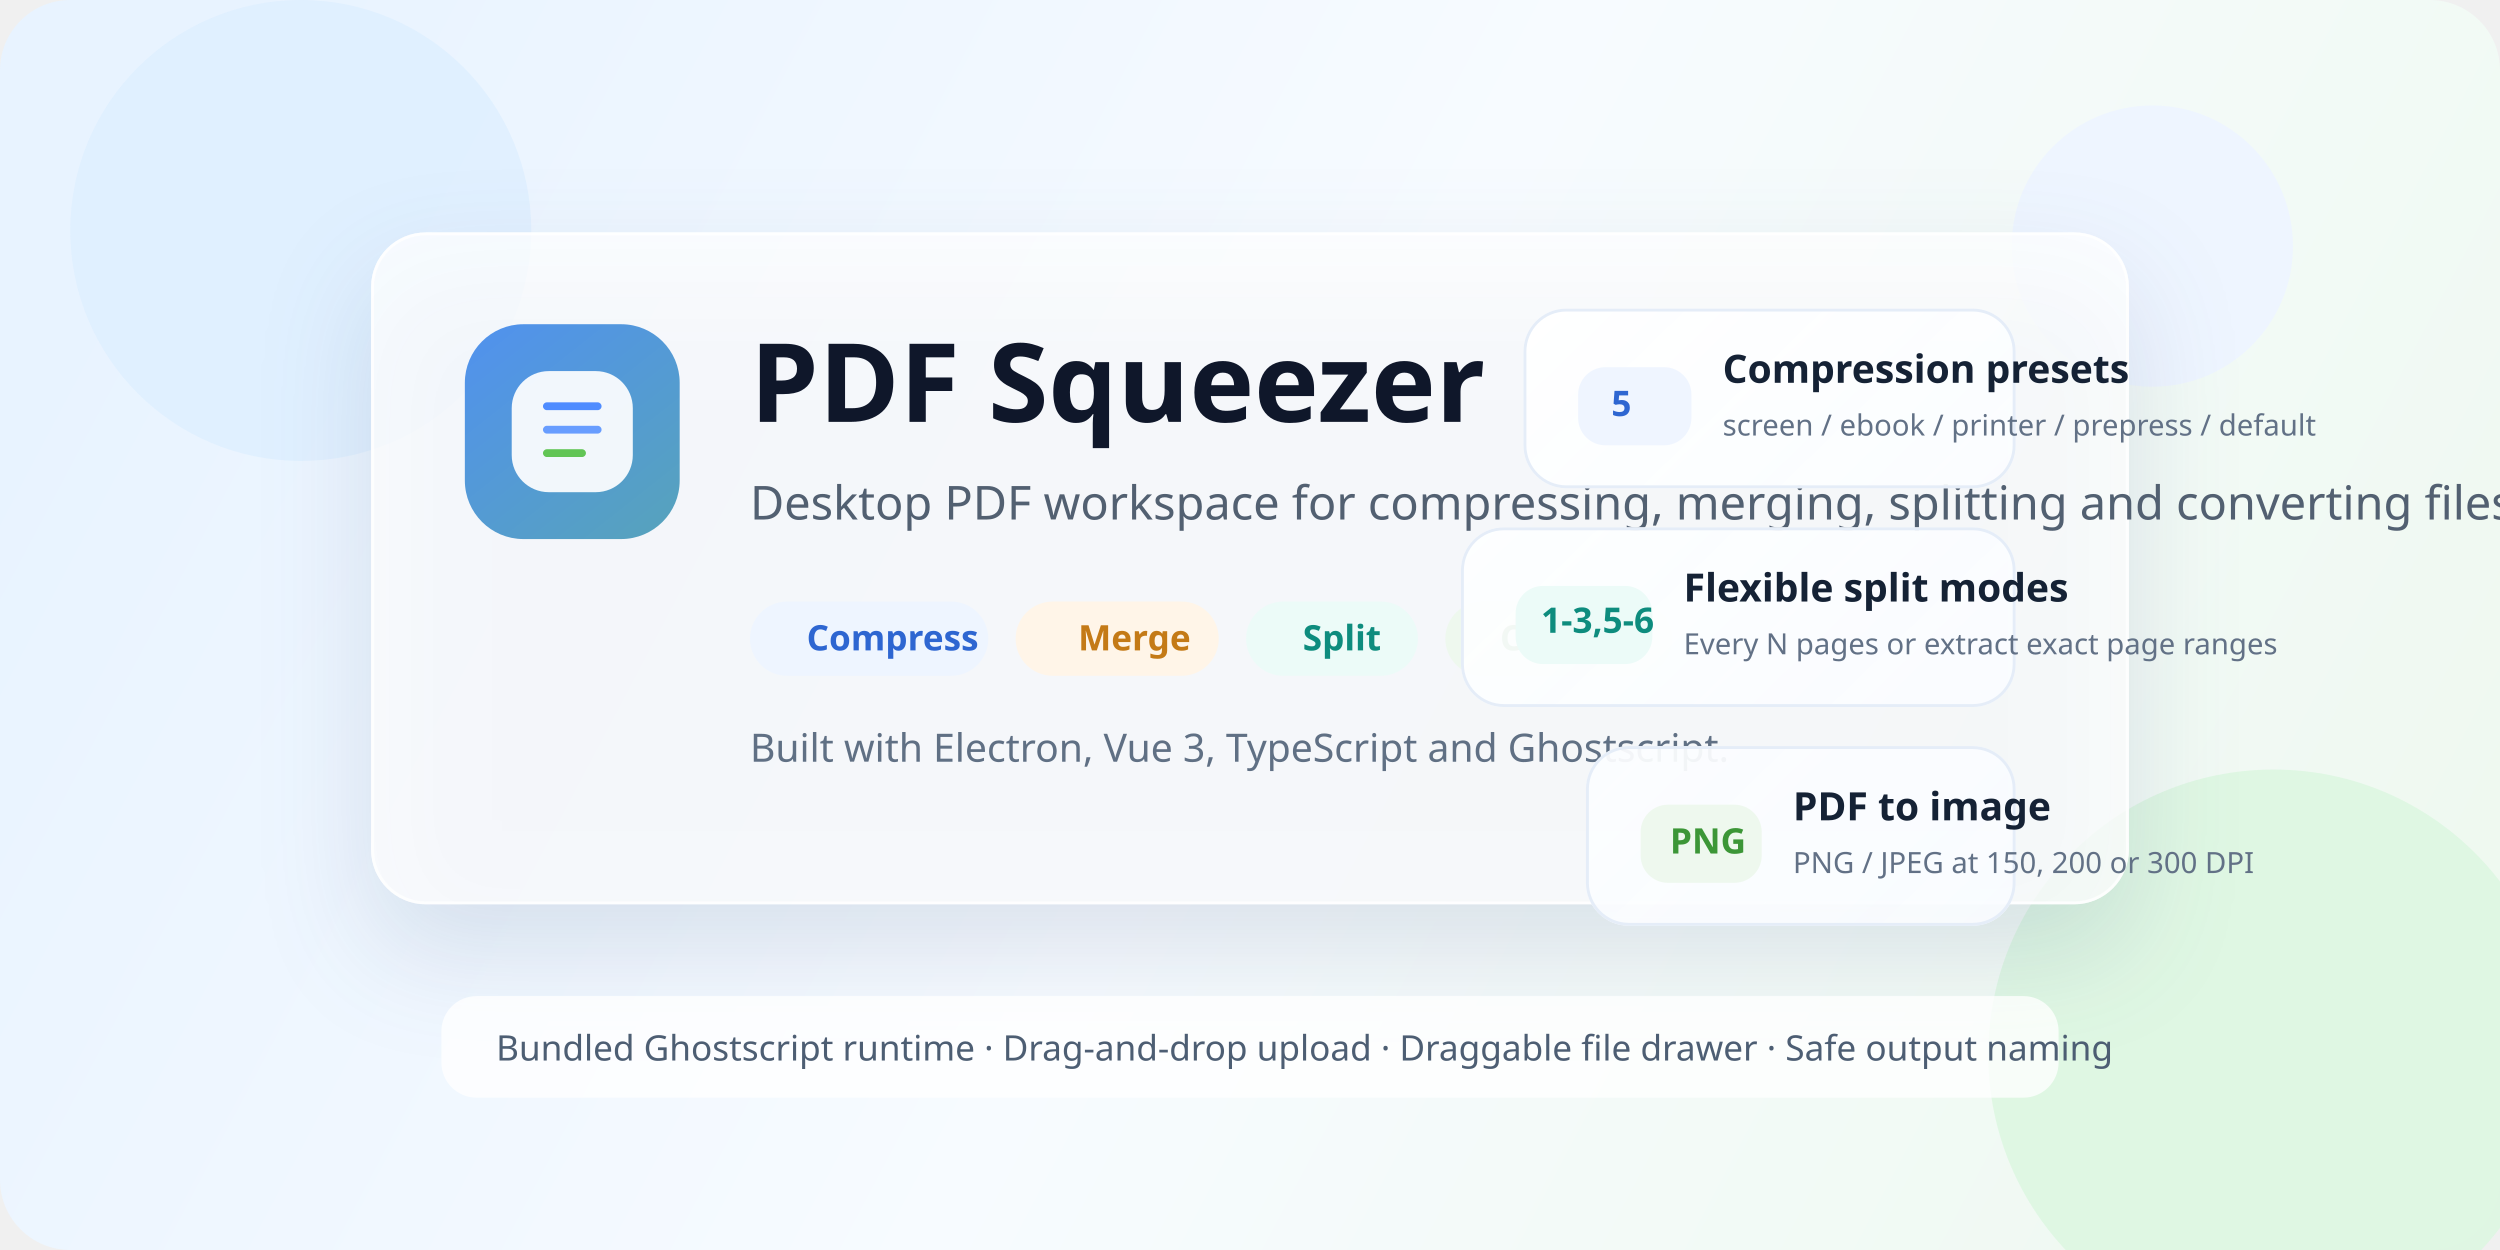
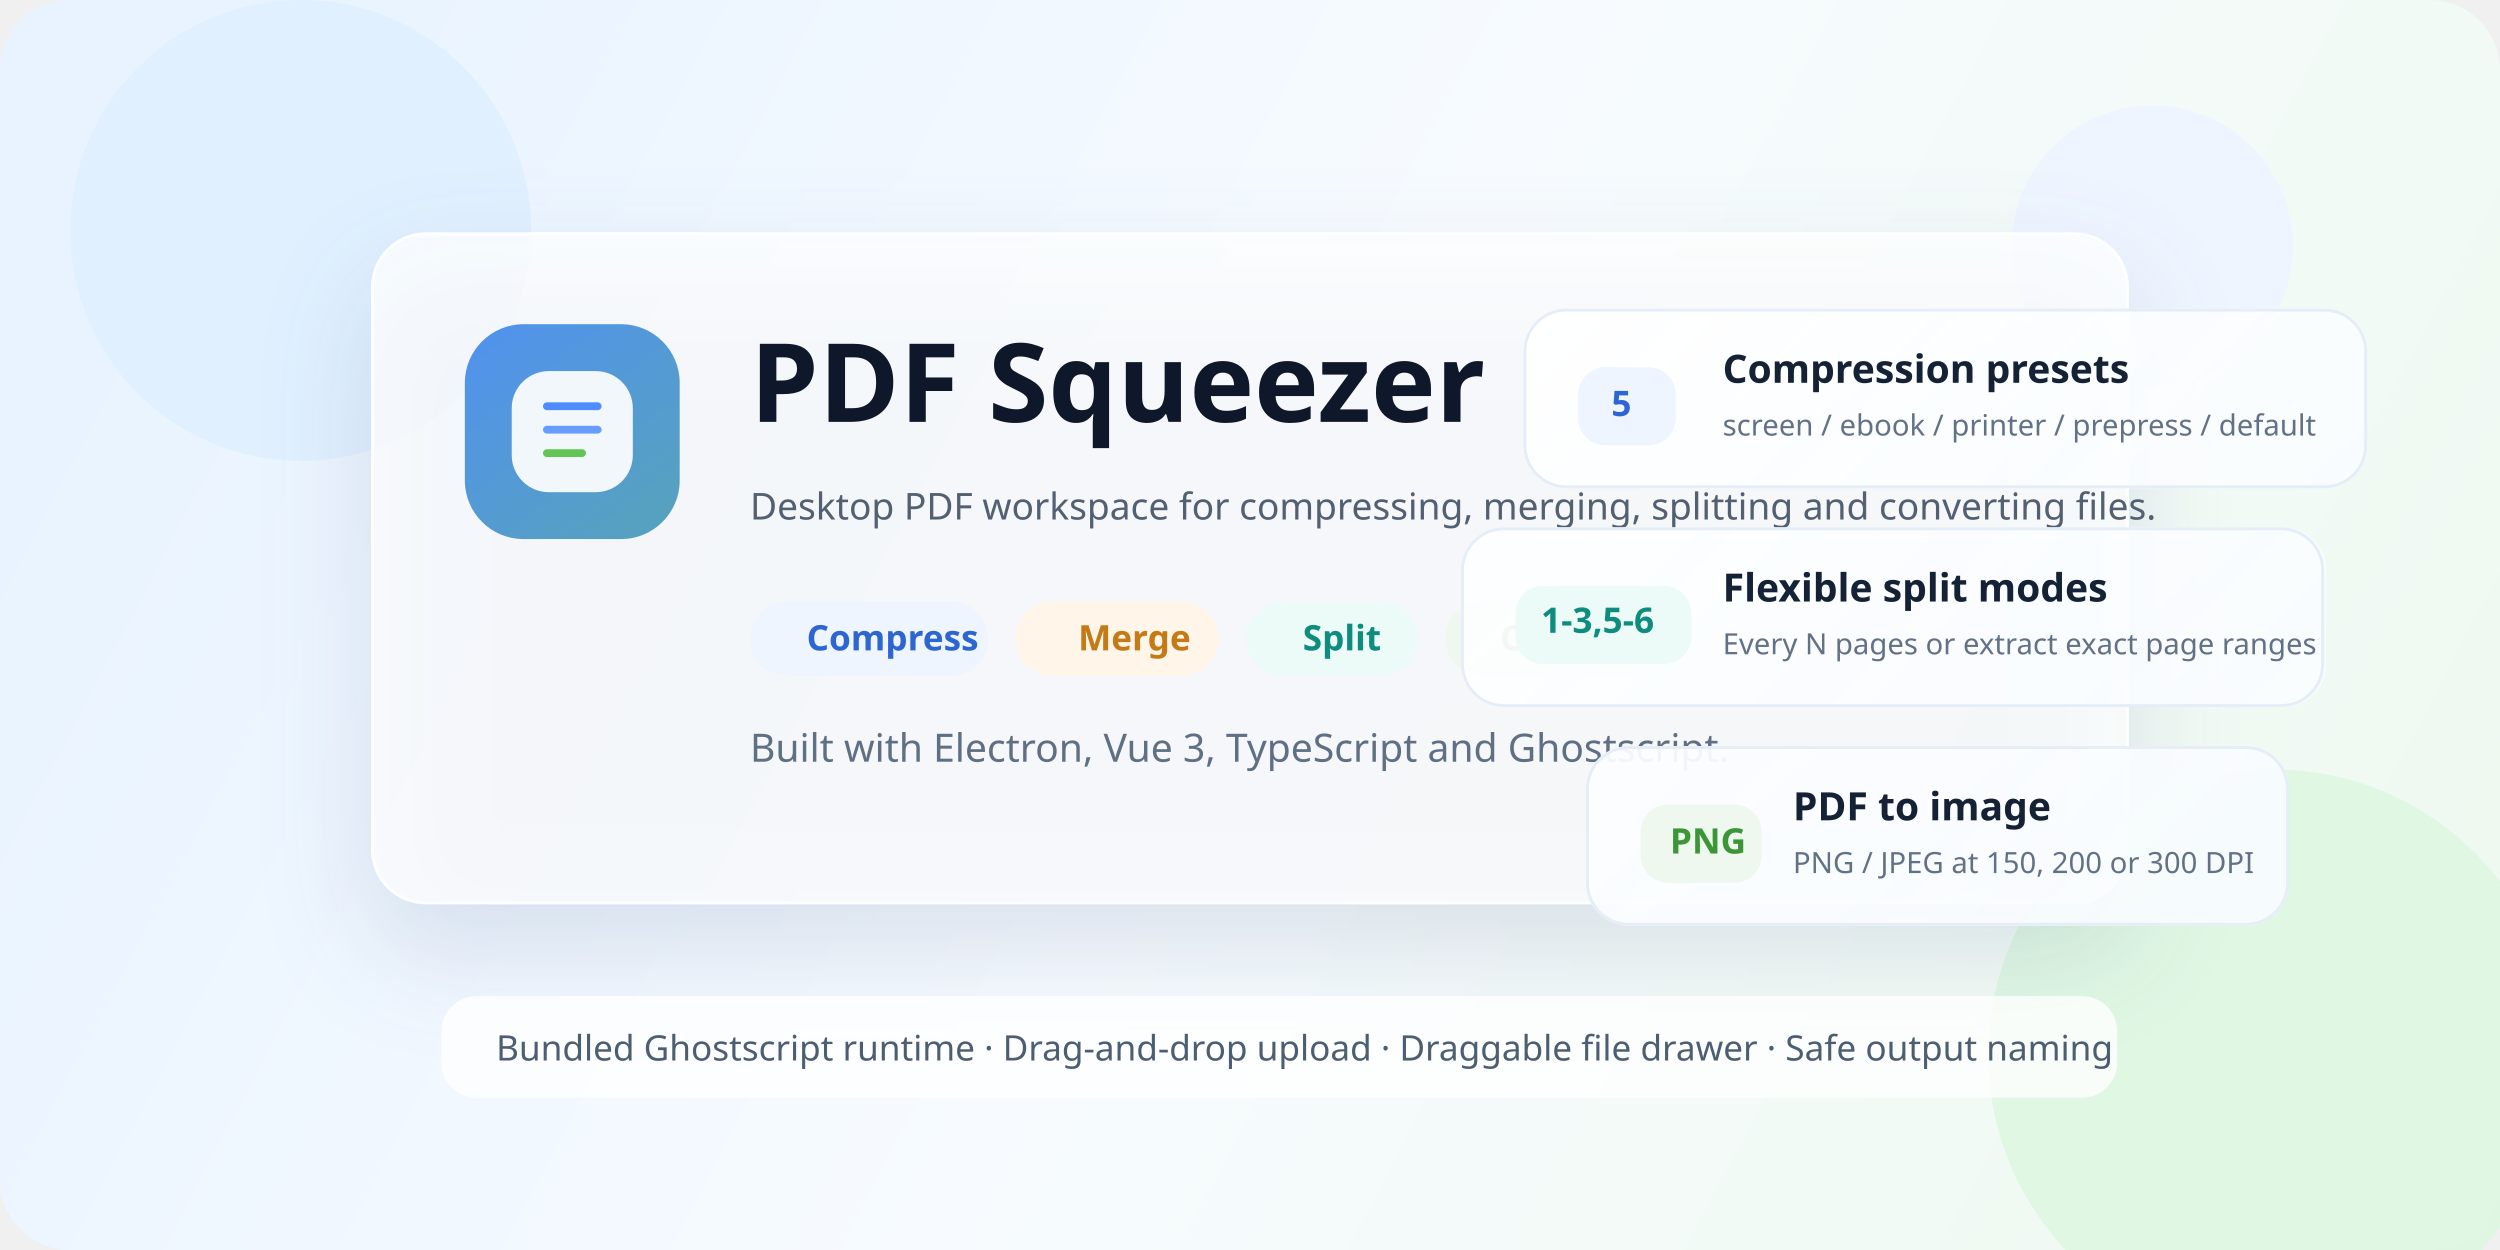
<svg xmlns="http://www.w3.org/2000/svg" width="1280" height="640" viewBox="0 0 1280 640" fill="none">
  <defs>
    <linearGradient id="bg" x1="98" y1="40" x2="1180" y2="612" gradientUnits="userSpaceOnUse">
      <stop stop-color="#E8F3FF" />
      <stop offset="0.5" stop-color="#F7FBFF" />
      <stop offset="1" stop-color="#EFF9F0" />
    </linearGradient>
    <linearGradient id="accent" x1="210" y1="128" x2="520" y2="520" gradientUnits="userSpaceOnUse">
      <stop stop-color="#4F8CFF" />
      <stop offset="1" stop-color="#62C555" />
    </linearGradient>
    <linearGradient id="panel" x1="730" y1="130" x2="1080" y2="490" gradientUnits="userSpaceOnUse">
      <stop stop-color="#FFFFFF" stop-opacity="0.96" />
      <stop offset="1" stop-color="#F9FCFF" stop-opacity="0.92" />
    </linearGradient>
    <filter id="shadow" x="134" y="87" width="1032" height="456" filterUnits="userSpaceOnUse" color-interpolation-filters="sRGB">
      <feFlood flood-opacity="0" result="BackgroundImageFix" />
      <feColorMatrix in="SourceAlpha" type="matrix" values="0 0 0 0 0 0 0 0 0 0 0 0 0 0 0 0 0 0 127 0" result="hardAlpha" />
      <feOffset dy="24" />
      <feGaussianBlur stdDeviation="28" />
      <feColorMatrix type="matrix" values="0 0 0 0 0.176 0 0 0 0 0.286 0 0 0 0 0.482 0 0 0 0.14 0" />
      <feBlend mode="normal" in2="BackgroundImageFix" result="effect1_dropShadow_1_1" />
      <feBlend mode="normal" in="SourceGraphic" in2="effect1_dropShadow_1_1" result="shape" />
    </filter>
  </defs>
  <rect width="1280" height="640" rx="36" fill="url(#bg)" />
  <circle cx="154" cy="118" r="118" fill="#DCEEFF" fill-opacity="0.72" />
  <circle cx="1164" cy="540" r="146" fill="#DDF7E1" fill-opacity="0.86" />
  <circle cx="1102" cy="126" r="72" fill="#EEF5FF" />
  <g filter="url(#shadow)">
    <rect x="190" y="119" width="900" height="344" rx="28" fill="white" fill-opacity="0.76" />
    <rect x="190.75" y="119.75" width="898.5" height="342.5" rx="27.25" stroke="white" stroke-opacity="0.8" stroke-width="1.5" />
  </g>
  <rect x="238" y="166" width="110" height="110" rx="30" fill="url(#accent)" />
  <rect x="262" y="190" width="62" height="62" rx="19" fill="white" fill-opacity="0.92" />
  <rect x="278" y="206" width="30" height="4" rx="2" fill="#4F8CFF" />
  <rect x="278" y="218" width="30" height="4" rx="2" fill="#4F8CFF" fill-opacity="0.84" />
  <rect x="278" y="230" width="22" height="4" rx="2" fill="#62C555" />
  <text x="384" y="216" fill="#0F172A" font-family="Segoe UI, Microsoft YaHei, sans-serif" font-size="56" font-weight="700">PDF Squeezer</text>
-   <text x="384" y="266" fill="#526071" font-family="Segoe UI, Microsoft YaHei, sans-serif" font-size="24" font-weight="500">Desktop PDF workspace for compressing, merging, splitting and converting files.</text>
+   <text x="384" y="266" fill="#526071" font-family="Segoe UI, Microsoft YaHei, sans-serif" font-size="19" font-weight="500">Desktop PDF workspace for compressing, merging, splitting and converting files.</text>
  <g>
    <rect x="384" y="308" width="122" height="38" rx="19" fill="#EEF5FF" />
    <text x="413" y="333" fill="#2E66D1" font-family="Segoe UI, Microsoft YaHei, sans-serif" font-size="18" font-weight="600">Compress</text>
    <rect x="520" y="308" width="104" height="38" rx="19" fill="#FFF5E8" />
    <text x="552" y="333" fill="#C47A16" font-family="Segoe UI, Microsoft YaHei, sans-serif" font-size="18" font-weight="600">Merge</text>
    <rect x="638" y="308" width="88" height="38" rx="19" fill="#ECFBF8" />
    <text x="667" y="333" fill="#0E8C7E" font-family="Segoe UI, Microsoft YaHei, sans-serif" font-size="18" font-weight="600">Split</text>
    <rect x="740" y="308" width="116" height="38" rx="19" fill="#EEF8EE" />
    <text x="768" y="333" fill="#3C9637" font-family="Segoe UI, Microsoft YaHei, sans-serif" font-size="18" font-weight="600">Convert</text>
  </g>
  <text x="384" y="390" fill="#607084" font-family="Segoe UI, Microsoft YaHei, sans-serif" font-size="20" font-weight="500">Built with Electron, Vue 3, TypeScript and Ghostscript.</text>
-   <rect x="780" y="158" width="252" height="92" rx="22" fill="url(#panel)" />
-   <rect x="780.75" y="158.75" width="250.5" height="90.5" rx="21.25" stroke="#E5EDF8" stroke-width="1.5" />
-   <rect x="808" y="188" width="58" height="40" rx="14" fill="#EFF5FF" />
+   <rect x="780" y="158" width="432" height="92" rx="22" fill="url(#panel)" />
+   <rect x="780.75" y="158.75" width="430.5" height="90.5" rx="21.25" stroke="#E5EDF8" stroke-width="1.5" />
+   <rect x="808" y="188" width="50" height="40" rx="14" fill="#EFF5FF" />
  <text x="825" y="213" fill="#2E66D1" font-family="Segoe UI, Microsoft YaHei, sans-serif" font-size="18" font-weight="700">5</text>
  <text x="882" y="196" fill="#152235" font-family="Segoe UI, Microsoft YaHei, sans-serif" font-size="20" font-weight="700">Compression presets</text>
  <text x="882" y="223" fill="#627186" font-family="Segoe UI, Microsoft YaHei, sans-serif" font-size="15" font-weight="500">screen / ebook / printer / prepress / default</text>
-   <rect x="748" y="270" width="284" height="92" rx="22" fill="url(#panel)" />
-   <rect x="748.75" y="270.75" width="282.5" height="90.5" rx="21.25" stroke="#E5EDF8" stroke-width="1.5" />
-   <rect x="776" y="300" width="70" height="40" rx="14" fill="#ECFBF8" />
+   <rect x="748" y="270" width="443" height="92" rx="22" fill="url(#panel)" />
+   <rect x="748.75" y="270.75" width="440.5" height="90.5" rx="21.25" stroke="#E5EDF8" stroke-width="1.5" />
+   <rect x="776" y="300" width="90" height="40" rx="14" fill="#ECFBF8" />
  <text x="789" y="324" fill="#0E8C7E" font-family="Segoe UI, Microsoft YaHei, sans-serif" font-size="18" font-weight="700">1-3,5-6</text>
-   <text x="862" y="308" fill="#152235" font-family="Segoe UI, Microsoft YaHei, sans-serif" font-size="20" font-weight="700">Flexible split modes</text>
-   <text x="862" y="335" fill="#627186" font-family="Segoe UI, Microsoft YaHei, sans-serif" font-size="15" font-weight="500">Every N pages or extract exact page ranges</text>
-   <rect x="812" y="382" width="220" height="92" rx="22" fill="url(#panel)" />
-   <rect x="812.75" y="382.75" width="218.5" height="90.5" rx="21.25" stroke="#E5EDF8" stroke-width="1.5" />
+   <text x="882" y="308" fill="#152235" font-family="Segoe UI, Microsoft YaHei, sans-serif" font-size="20" font-weight="700">Flexible split modes</text>
+   <text x="882" y="335" fill="#627186" font-family="Segoe UI, Microsoft YaHei, sans-serif" font-size="15" font-weight="500">Every N pages or extract exact page ranges</text>
+   <rect x="812" y="382" width="360" height="92" rx="22" fill="url(#panel)" />
+   <rect x="812.75" y="382.75" width="358.5" height="90.5" rx="21.25" stroke="#E5EDF8" stroke-width="1.5" />
  <rect x="840" y="412" width="62" height="40" rx="14" fill="#EEF8EE" />
  <text x="855" y="437" fill="#3C9637" font-family="Segoe UI, Microsoft YaHei, sans-serif" font-size="18" font-weight="700">PNG</text>
  <text x="918" y="420" fill="#152235" font-family="Segoe UI, Microsoft YaHei, sans-serif" font-size="20" font-weight="700">PDF to image</text>
  <text x="918" y="447" fill="#627186" font-family="Segoe UI, Microsoft YaHei, sans-serif" font-size="15" font-weight="500">PNG / JPEG at 150, 200 or 300 DPI</text>
-   <rect x="226" y="510" width="828" height="52" rx="18" fill="white" fill-opacity="0.78" />
+   <rect x="226" y="510" width="858" height="52" rx="18" fill="white" fill-opacity="0.78" />
  <text x="254" y="543" fill="#4D5E73" font-family="Segoe UI, Microsoft YaHei, sans-serif" font-size="18" font-weight="500">Bundled Ghostscript runtime · Drag-and-drop upload · Draggable file drawer · Safe output naming</text>
</svg>
